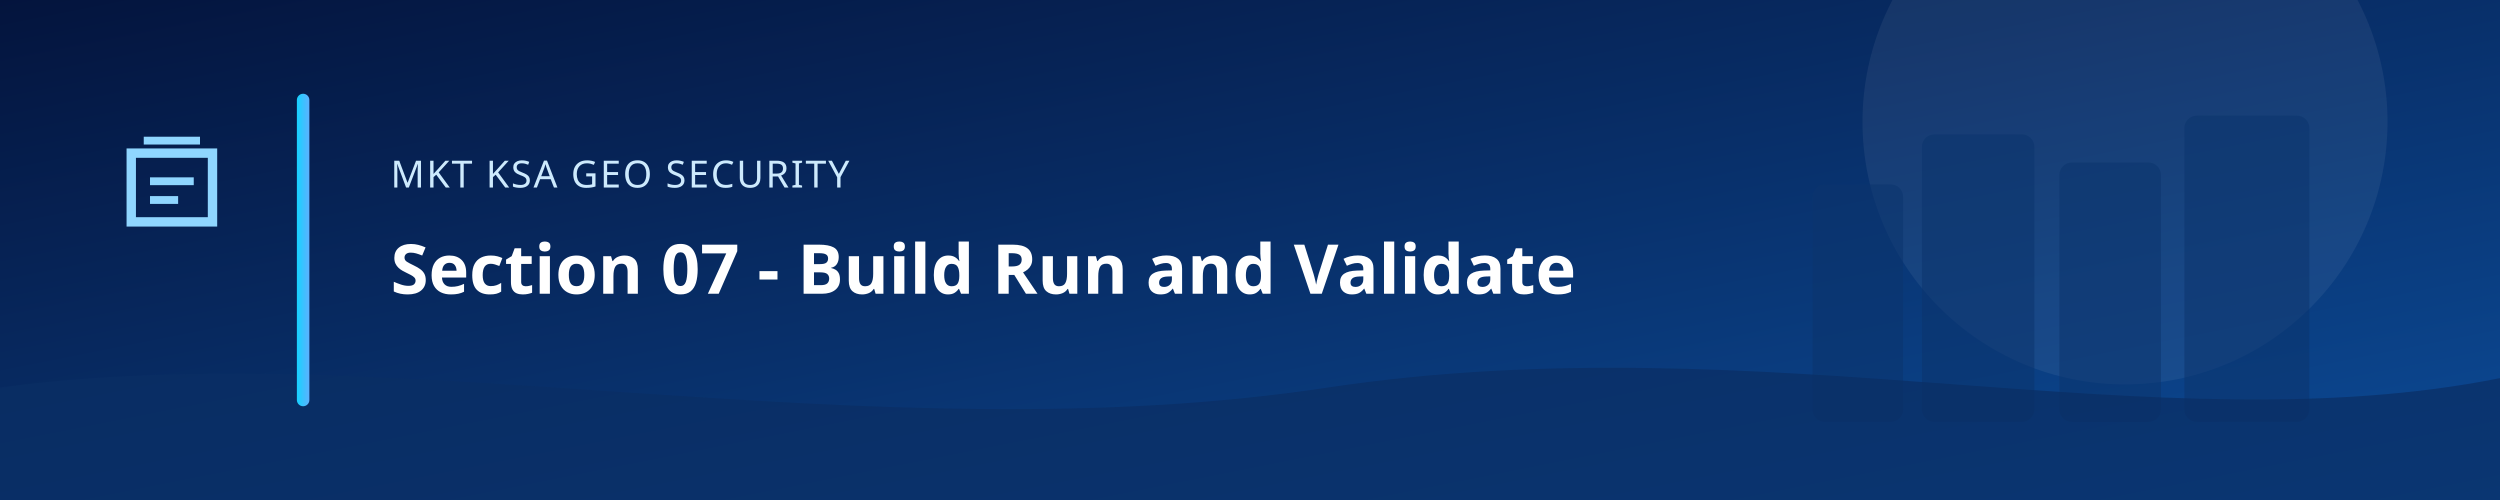
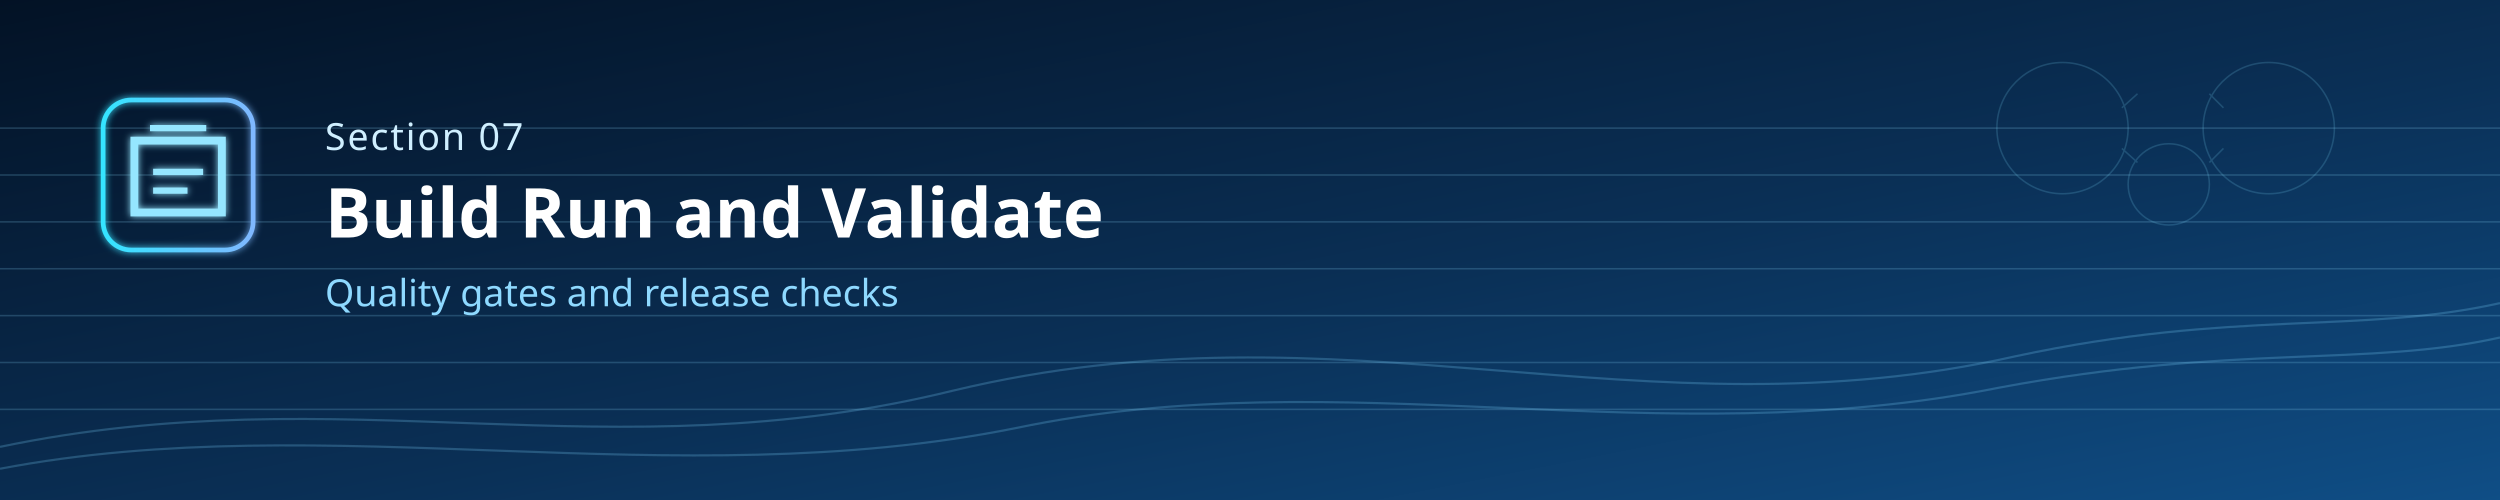
- <svg xmlns="http://www.w3.org/2000/svg" width="1600" height="320" viewBox="0 0 1600 320" role="img" aria-label="Section 07 - Build Run and Validate banner">
+ <svg xmlns="http://www.w3.org/2000/svg" width="1600" height="320" viewBox="0 0 1600 320" role="img" aria-labelledby="t d">
  <defs>
    <linearGradient id="bg" x1="0" y1="0" x2="1" y2="1">
-       <stop offset="0%" stop-color="#04143d" />
-       <stop offset="100%" stop-color="#0c4b97" />
+       <stop offset="0%" stop-color="#031225" />
+       <stop offset="55%" stop-color="#0A2F55" />
+       <stop offset="100%" stop-color="#0F4E86" />
    </linearGradient>
-     <linearGradient id="line" x1="0" y1="0" x2="1" y2="0">
-       <stop offset="0%" stop-color="#16d2ff" />
-       <stop offset="100%" stop-color="#5db2ff" />
+     <linearGradient id="acc" x1="0" y1="0" x2="1" y2="0">
+       <stop offset="0%" stop-color="#34E4FF" />
+       <stop offset="100%" stop-color="#7FB8FF" />
    </linearGradient>
+     <filter id="glow" x="-50%" y="-50%" width="200%" height="200%">
+       <feGaussianBlur stdDeviation="2.4" result="b" />
+       <feMerge>
+         <feMergeNode in="b" />
+         <feMergeNode in="SourceGraphic" />
+       </feMerge>
+     </filter>
  </defs>
  <rect width="1600" height="320" fill="url(#bg)" />
-   <circle cx="1360" cy="78" r="168" fill="#ffffff" fill-opacity="0.06" />
-   <g fill="#0b356e" fill-opacity="0.56">
-     <rect x="1160" y="118" width="58" height="152" rx="8" />
-     <rect x="1230" y="86" width="72" height="184" rx="8" />
-     <rect x="1318" y="104" width="65" height="166" rx="8" />
-     <rect x="1398" y="74" width="80" height="196" rx="8" />
+   <g opacity="0.2" stroke="#8DDCFF" stroke-width="1">
+     <path d="M0 82H1600" />
+     <path d="M0 112H1600" />
+     <path d="M0 142H1600" />
+     <path d="M0 172H1600" />
+     <path d="M0 202H1600" />
+     <path d="M0 232H1600" />
+     <path d="M0 262H1600" />
  </g>
-   <path d="M0 248 C 250 214, 560 292, 850 248 C 1130 206, 1380 286, 1600 242 L1600 320 L0 320 Z" fill="#0b2f64" fill-opacity="0.72" />
-   <rect x="190" y="60" width="8" height="200" rx="4" fill="url(#line)" />
-   <g transform="translate(62,72)">
-     <path d="M22 26 H74 V70 H22 Z" fill="none" stroke="#8fd6ff" stroke-width="6" />
-     <path d="M30 18 H66 M34 44 H62 M34 56 H52" stroke="#8fd6ff" stroke-width="5" />
+   <g opacity="0.24" stroke="#7CD4FF" fill="none" stroke-width="1.4">
+     <path d="M0 286 C 220 240, 390 304, 610 250 C 860 190, 1050 282, 1290 228 C 1430 198, 1510 214, 1600 194" />
+     <path d="M0 300 C 210 260, 430 318, 650 274 C 860 230, 1060 292, 1280 248 C 1430 220, 1515 235, 1600 216" />
  </g>
-   <text x="250" y="120" fill="#cdeafd" font-size="24" font-family="Segoe UI, Tahoma, sans-serif" letter-spacing="1.2">MKT KSA GEO SECURITY</text>
-   <text x="250" y="188" fill="#ffffff" font-size="44" font-family="Segoe UI, Tahoma, sans-serif" font-weight="700">Section 07 - Build Run and Validate</text>
+   <g opacity="0.18" stroke="#7FE0FF" fill="none">
+     <circle cx="1320" cy="82" r="42" />
+     <circle cx="1388" cy="118" r="26" />
+     <circle cx="1452" cy="82" r="42" />
+     <path d="M1358 95 L1368 104" />
+     <path d="M1414 104 L1423 95" />
+     <path d="M1358 69 L1368 60" />
+     <path d="M1414 60 L1423 69" />
+   </g>
+   <g transform="translate(66,64)" filter="url(#glow)">
+     <rect x="0" y="0" width="96" height="96" rx="18" fill="none" stroke="url(#acc)" stroke-width="3" />
+     <path d="M20 26 H76 V72 H20 Z" fill="none" stroke="#95E6FF" stroke-width="5" />
+     <path d="M30 18 H66 M32 46 H64 M32 58 H54" stroke="#95E6FF" stroke-width="4" />
+   </g>
+   <text x="208" y="96" fill="#CFEFFF" font-size="24" font-family="Segoe UI, Tahoma, sans-serif" letter-spacing="1.2">Section 07</text>
+   <text x="208" y="152" fill="#FFFFFF" font-size="44" font-family="Segoe UI, Tahoma, sans-serif" font-weight="700">Build Run and Validate</text>
+   <text x="208" y="196" fill="#8ED9FF" font-size="24" font-family="Segoe UI, Tahoma, sans-serif">Quality gates and release checks</text>
</svg>
